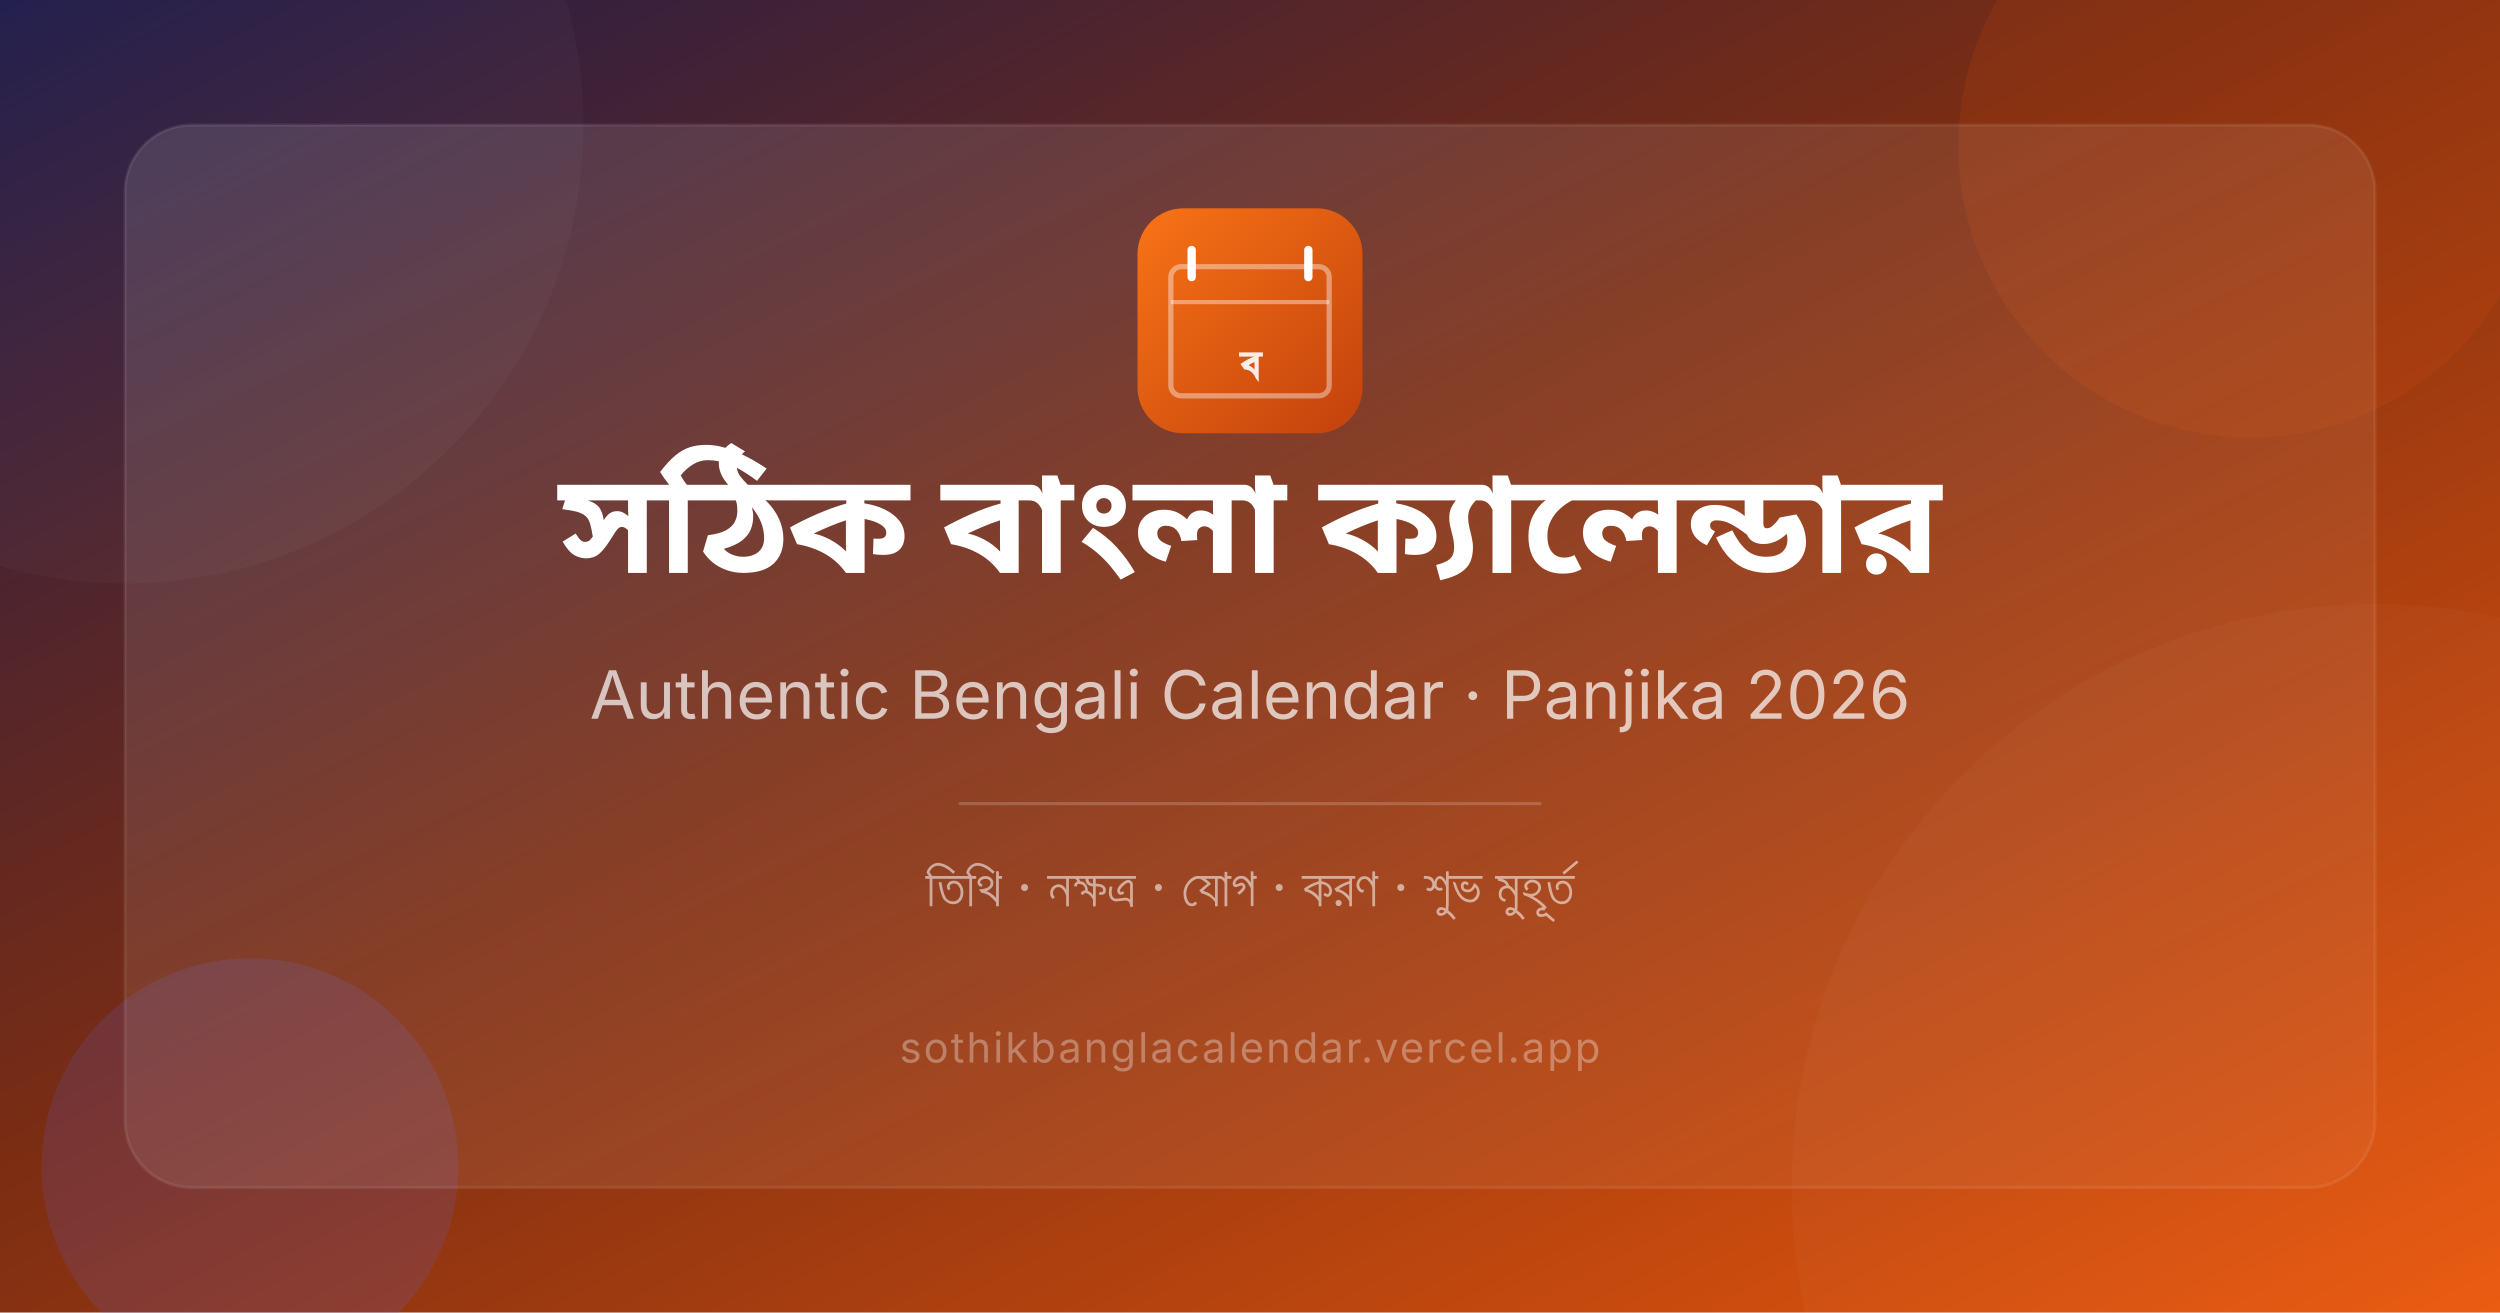
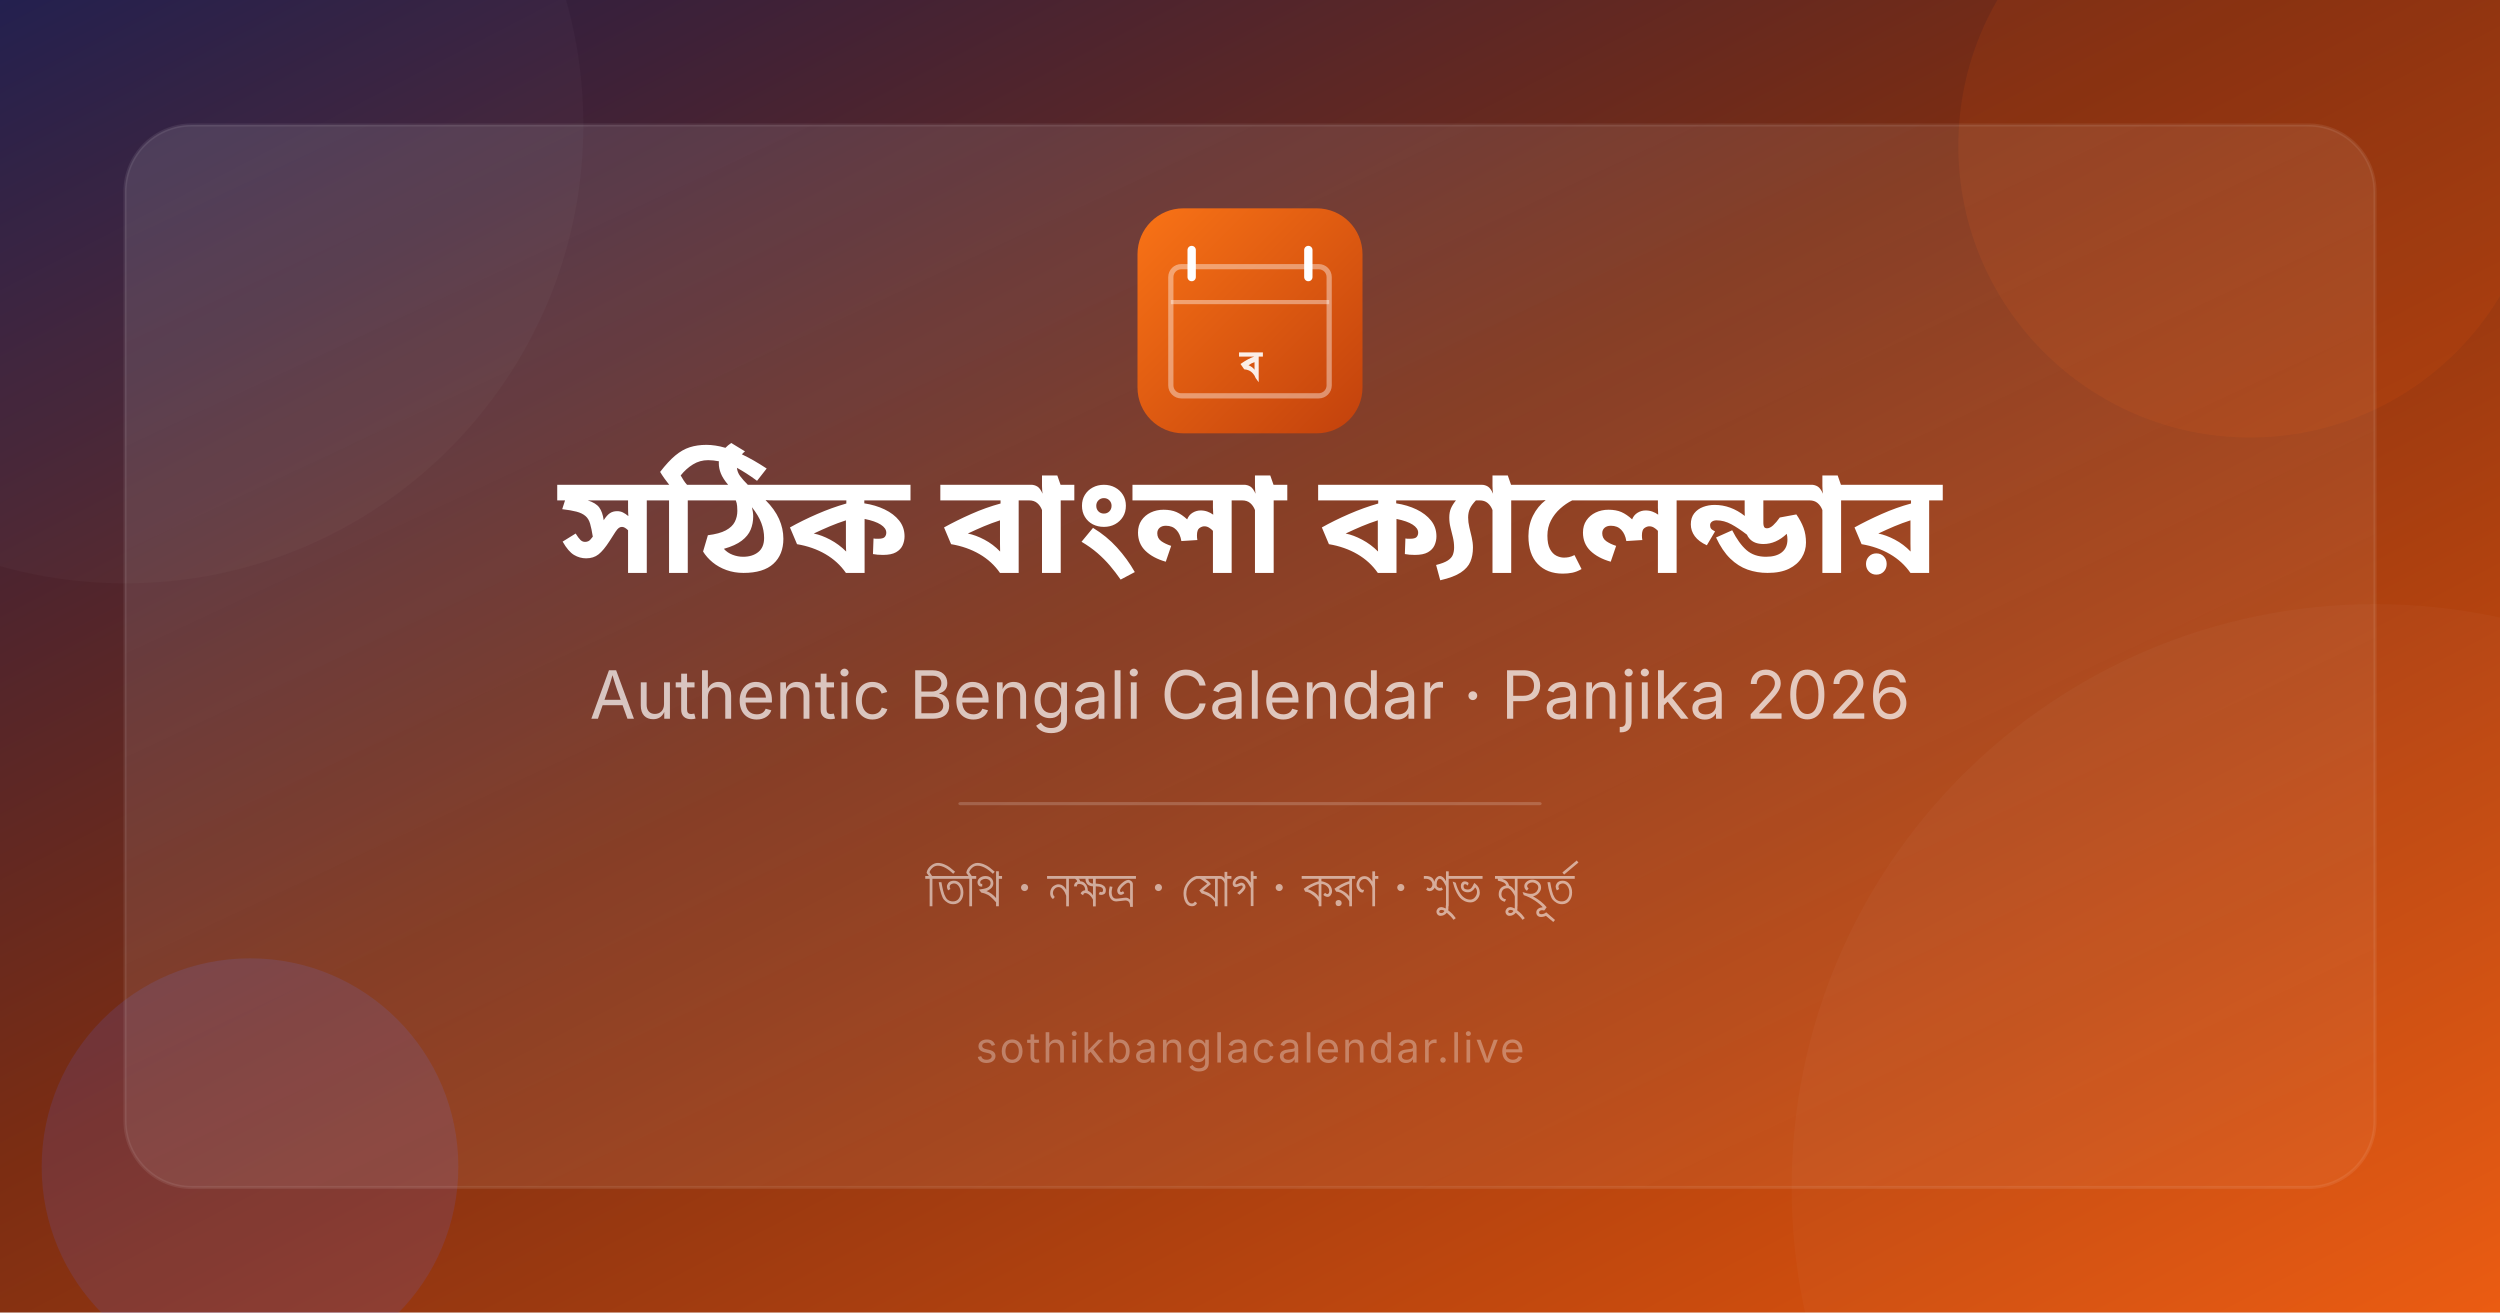
<svg xmlns="http://www.w3.org/2000/svg" width="1200" height="630" viewBox="0 0 1200 630">
  <defs>
    <linearGradient id="bg" x1="0%" y1="0%" x2="100%" y2="100%">
      <stop offset="0%" stop-color="#1e1b4b" />
      <stop offset="45%" stop-color="#7c2d12" />
      <stop offset="100%" stop-color="#ea580c" />
    </linearGradient>
    <linearGradient id="card" x1="0%" y1="0%" x2="100%" y2="100%">
      <stop offset="0%" stop-color="rgba(255,255,255,0.12)" />
      <stop offset="100%" stop-color="rgba(255,255,255,0.04)" />
    </linearGradient>
    <linearGradient id="icon" x1="0%" y1="0%" x2="100%" y2="100%">
      <stop offset="0%" stop-color="#f97316" />
      <stop offset="100%" stop-color="#c2410c" />
    </linearGradient>
  </defs>
  <rect width="1200" height="630" fill="url(#bg)" />
  <circle cx="60" cy="60" r="220" fill="rgba(255,255,255,0.025)" />
  <circle cx="1140" cy="570" r="280" fill="rgba(255,255,255,0.025)" />
  <circle cx="1080" cy="70" r="140" fill="rgba(234,88,12,0.12)" />
  <circle cx="120" cy="560" r="100" fill="rgba(99,102,241,0.15)" />
  <rect x="60" y="60" width="1080" height="510" rx="32" fill="url(#card)" stroke="rgba(255,255,255,0.08)" stroke-width="1.5" />
  <rect x="546" y="100" width="108" height="108" rx="22" fill="url(#icon)" />
  <rect x="562" y="128" width="76" height="62" rx="5" fill="none" stroke="rgba(255,255,255,0.4)" stroke-width="2.5" />
  <line x1="562" y1="145" x2="638" y2="145" stroke="rgba(255,255,255,0.4)" stroke-width="2" />
  <line x1="572" y1="120" x2="572" y2="133" stroke="white" stroke-width="4" stroke-linecap="round" />
  <line x1="628" y1="120" x2="628" y2="133" stroke="white" stroke-width="4" stroke-linecap="round" />
  <text x="600" y="183" text-anchor="middle" fill="white" font-size="22" font-family="serif" font-weight="700" opacity="0.9">ব</text>
  <text x="600" y="275" text-anchor="middle" fill="white" font-size="68" font-family="'Noto Sans Bengali', 'Hind Siliguri', Georgia, serif" font-weight="700" letter-spacing="-1">সঠিক বাংলা ক্যালেন্ডার</text>
  <text x="600" y="345" text-anchor="middle" fill="rgba(255,255,255,0.7)" font-size="32" font-family="'Inter', 'Segoe UI', sans-serif" font-weight="400">Authentic Bengali Calendar · Panjika 2026</text>
  <rect x="460" y="385" width="280" height="1.5" rx="1" fill="rgba(255,255,255,0.18)" />
  <text x="600" y="435" text-anchor="middle" fill="rgba(255,255,255,0.55)" font-size="26" font-family="'Inter', sans-serif">তিথি · নক্ষত্র · যোগ · করণ · শুভ মুহূর্ত</text>
-   <text x="600" y="510" text-anchor="middle" fill="rgba(255,255,255,0.32)" font-size="20" font-family="'Inter', monospace" letter-spacing="1">sothikbanglacalendar.vercel.app</text>
+   <text x="600" y="510" text-anchor="middle" fill="rgba(255,255,255,0.32)" font-size="20" font-family="'Inter', monospace" letter-spacing="1">sothikbanglacalendar.live</text>
</svg>
